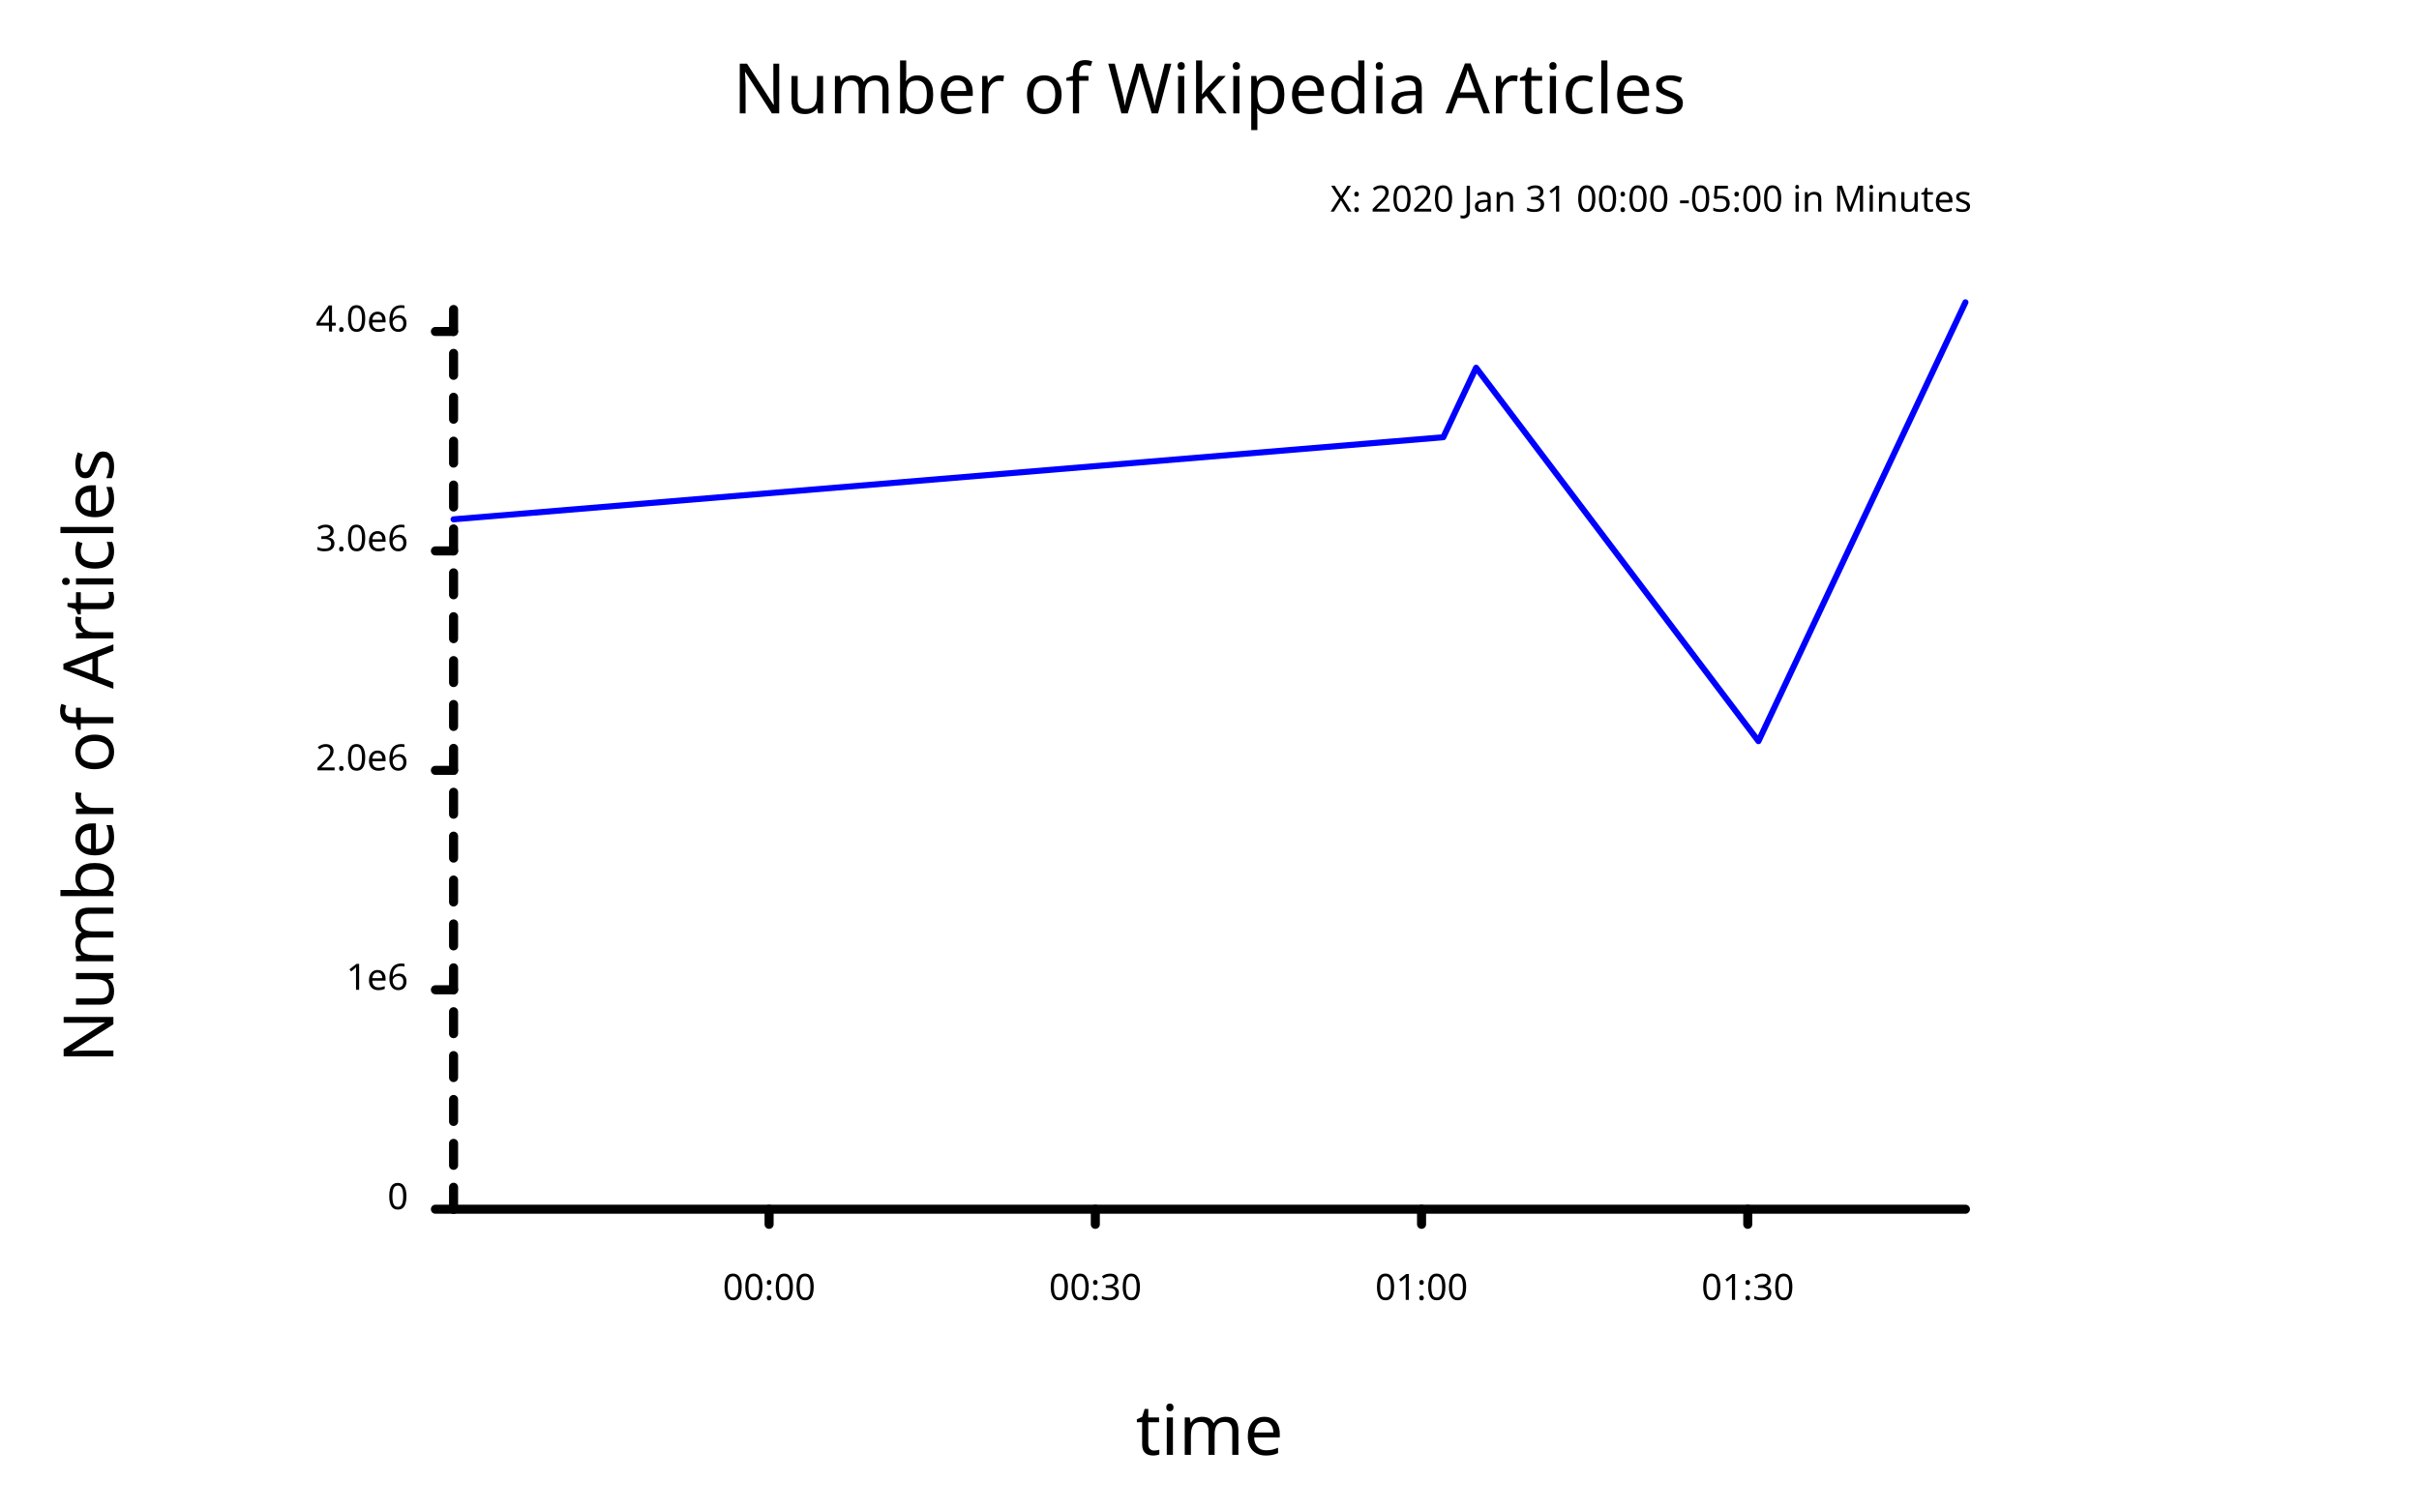
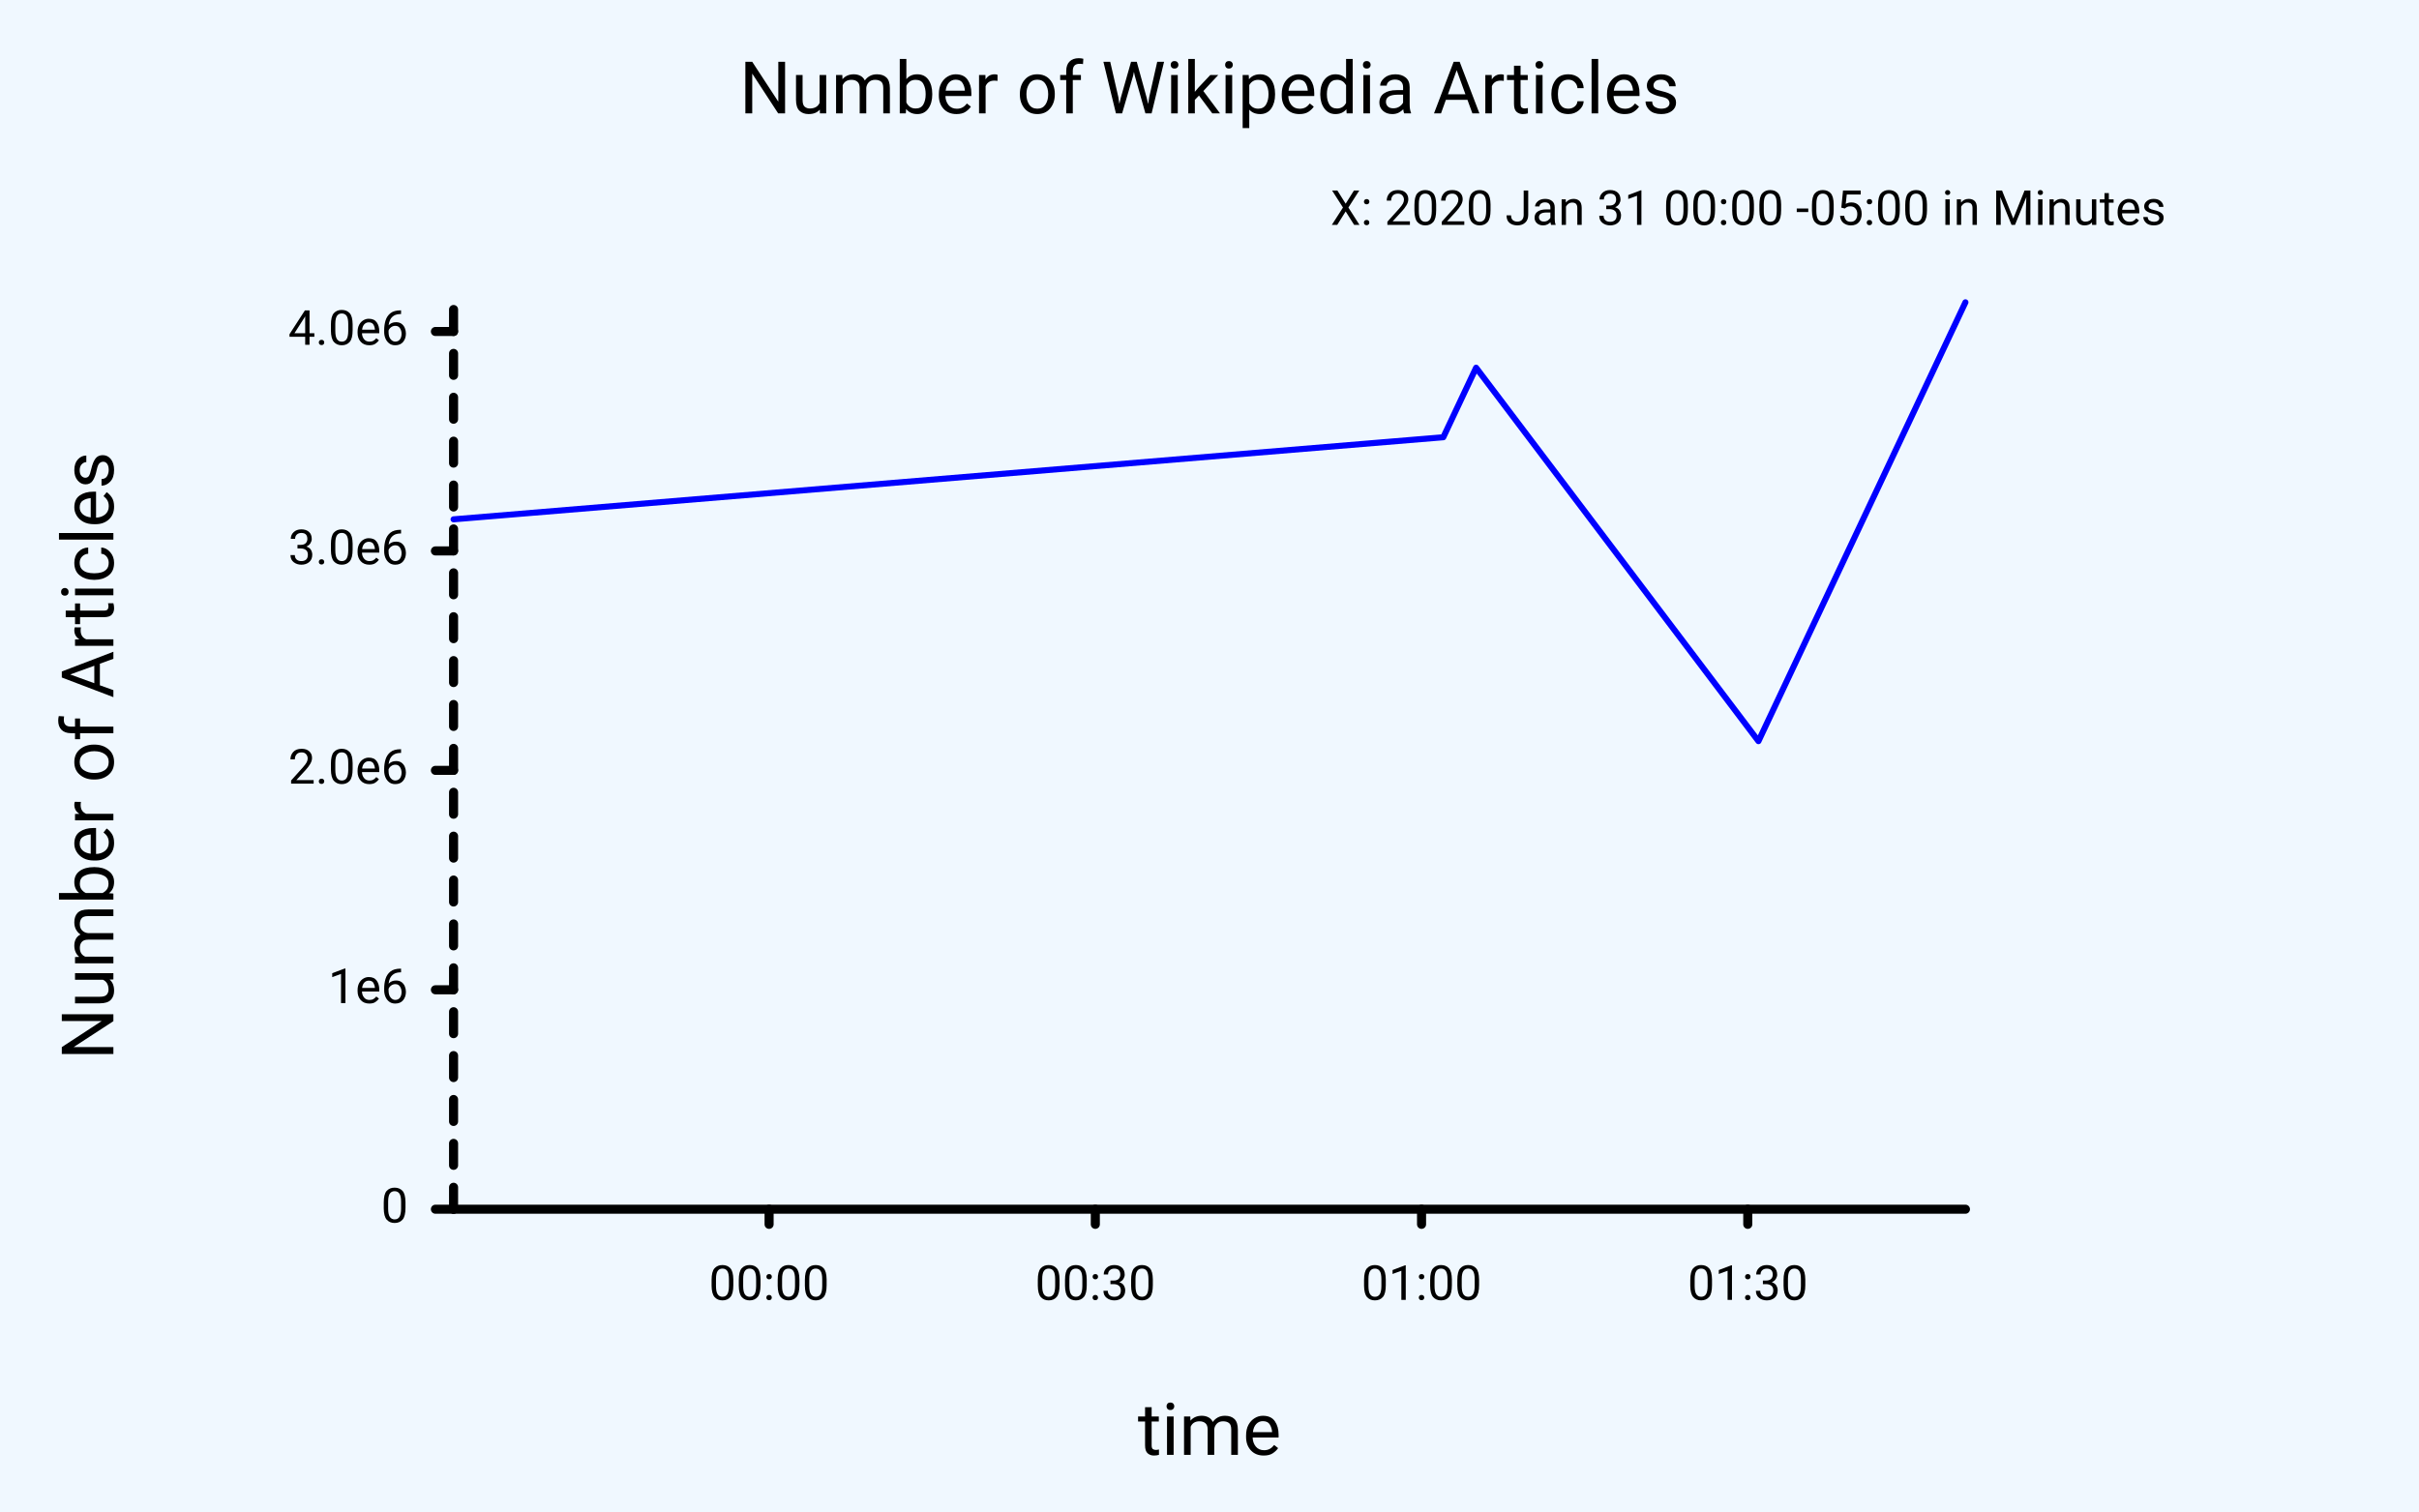
<svg xmlns="http://www.w3.org/2000/svg" class="poloto" width="800" height="500" viewBox="0 0 800 500">
-   <style>.poloto { stroke-linecap:round; stroke-linejoin:round; font-family: 'Tahoma', sans-serif; background-color: AliceBlue;} .poloto_scatter{stroke-width:7} .poloto_tick_line{stroke:gray;stroke-width:0.5} .poloto_line{stroke-width:2} .poloto_text{fill: black;} .poloto_axis_lines{stroke: black;stroke-width:3;fill:none;stroke-dasharray:none} .poloto0stroke{stroke:  blue;} .poloto1stroke{stroke:  red;} .poloto2stroke{stroke:  green;} .poloto3stroke{stroke:  gold;} .poloto4stroke{stroke:  aqua;} .poloto5stroke{stroke:  lime;} .poloto6stroke{stroke:  orange;} .poloto7stroke{stroke:  chocolate;} .poloto0fill{fill:blue;} .poloto1fill{fill:red;} .poloto2fill{fill:green;} .poloto3fill{fill:gold;} .poloto4fill{fill:aqua;} .poloto5fill{fill:lime;} .poloto6fill{fill:orange;} .poloto7fill{fill:chocolate;}</style>
-   <text class="poloto_text poloto_legend_text" alignment-baseline="middle" text-anchor="start" font-size="large" x="675" y="100" />
+   <style>.poloto { stroke-linecap:round; stroke-linejoin:round; font-family: Roboto,sans-serif ; font-size:16px; } .poloto_background{fill:AliceBlue;} .poloto_scatter{stroke-width:7} .poloto_tick_line{stroke:gray;stroke-width:0.5} .poloto_line{stroke-width:2} .poloto_text{fill: black;} .poloto_axis_lines{stroke: black;stroke-width:3;fill:none;stroke-dasharray:none} .poloto_title{font-size:24px;dominant-baseline:start;text-anchor:middle;} .poloto_xname{font-size:24px;dominant-baseline:start;text-anchor:middle;} .poloto_yname{font-size:24px;dominant-baseline:start;text-anchor:middle;} .poloto0stroke{stroke:  blue;} .poloto1stroke{stroke:  red;} .poloto2stroke{stroke:  green;} .poloto3stroke{stroke:  gold;} .poloto4stroke{stroke:  aqua;} .poloto5stroke{stroke:  lime;} .poloto6stroke{stroke:  orange;} .poloto7stroke{stroke:  chocolate;} .poloto0fill{fill:blue;} .poloto1fill{fill:red;} .poloto2fill{fill:green;} .poloto3fill{fill:gold;} .poloto4fill{fill:aqua;} .poloto5fill{fill:lime;} .poloto6fill{fill:orange;} .poloto7fill{fill:chocolate;}</style>
+   <circle r="1e5" class="poloto_background" />
+   <text class="poloto_text poloto_legend_text" dominant-baseline="middle" text-anchor="start" font-size="large" x="675" y="100" />
  <path class="poloto_line poloto0stroke" fill="none" stroke="black" d=" M 150 171.788 L 477.32 144.641 L 488.168 121.631 L 581.551 245.173 L 650 100" />
-   <text class="poloto_labels poloto_text poloto_title" alignment-baseline="start" text-anchor="middle" font-size="x-large" x="400" y="37.5">Number of Wikipedia Articles</text>
-   <text class="poloto_labels poloto_text poloto_xname" alignment-baseline="start" text-anchor="middle" font-size="x-large" x="400" y="481.25">time</text>
-   <text class="poloto_labels poloto_text poloto_yname" alignment-baseline="start" text-anchor="middle" font-size="x-large" transform="rotate(-90,37.5,250)" x="37.5" y="250">Number of Articles</text>
-   <text class="poloto_tick_labels poloto_text" alignment-baseline="middle" text-anchor="start" x="440" y="70">X: 2020 Jan 31 00:00 -05:00 in Minutes</text>
+   <text class="poloto_labels poloto_text poloto_title" x="400" y="37.5">Number of Wikipedia Articles</text>
+   <text class="poloto_labels poloto_text poloto_xname" x="400" y="481.25">time</text>
+   <text class="poloto_labels poloto_text poloto_yname" transform="rotate(-90,37.5,250)" x="37.5" y="250">Number of Articles</text>
+   <text class="poloto_tick_labels poloto_text" dominant-baseline="middle" text-anchor="start" x="440" y="70">X: 2020 Jan 31 00:00 -05:00 in Minutes</text>
  <line class="poloto_axis_lines" stroke="black" x1="254.351" x2="254.351" y1="400" y2="405" />
-   <text class="poloto_tick_labels poloto_text" alignment-baseline="start" text-anchor="middle" x="254.351" y="430">00:00</text>
+   <text class="poloto_tick_labels poloto_text" dominant-baseline="start" text-anchor="middle" x="254.351" y="430">00:00</text>
  <line class="poloto_axis_lines" stroke="black" x1="362.239" x2="362.239" y1="400" y2="405" />
-   <text class="poloto_tick_labels poloto_text" alignment-baseline="start" text-anchor="middle" x="362.239" y="430">00:30</text>
+   <text class="poloto_tick_labels poloto_text" dominant-baseline="start" text-anchor="middle" x="362.239" y="430">00:30</text>
  <line class="poloto_axis_lines" stroke="black" x1="470.127" x2="470.127" y1="400" y2="405" />
-   <text class="poloto_tick_labels poloto_text" alignment-baseline="start" text-anchor="middle" x="470.127" y="430">01:00</text>
+   <text class="poloto_tick_labels poloto_text" dominant-baseline="start" text-anchor="middle" x="470.127" y="430">01:00</text>
  <line class="poloto_axis_lines" stroke="black" x1="578.015" x2="578.015" y1="400" y2="405" />
-   <text class="poloto_tick_labels poloto_text" alignment-baseline="start" text-anchor="middle" x="578.015" y="430">01:30</text>
-   <text class="poloto_tick_labels poloto_text" alignment-baseline="middle" text-anchor="start" x="150" y="70" />
+   <text class="poloto_tick_labels poloto_text" dominant-baseline="start" text-anchor="middle" x="578.015" y="430">01:30</text>
+   <text class="poloto_tick_labels poloto_text" dominant-baseline="middle" text-anchor="start" x="150" y="70" />
  <line class="poloto_axis_lines" stroke="black" x1="150" x2="144" y1="400" y2="400" />
-   <text class="poloto_tick_labels poloto_text" alignment-baseline="middle" text-anchor="end" x="135" y="400">0</text>
+   <text class="poloto_tick_labels poloto_text" dominant-baseline="middle" text-anchor="end" x="135" y="400">0</text>
  <line class="poloto_axis_lines" stroke="black" x1="150" x2="144" y1="327.414" y2="327.414" />
-   <text class="poloto_tick_labels poloto_text" alignment-baseline="middle" text-anchor="end" x="135" y="327.414">1e6</text>
+   <text class="poloto_tick_labels poloto_text" dominant-baseline="middle" text-anchor="end" x="135" y="327.414">1e6</text>
  <line class="poloto_axis_lines" stroke="black" x1="150" x2="144" y1="254.827" y2="254.827" />
-   <text class="poloto_tick_labels poloto_text" alignment-baseline="middle" text-anchor="end" x="135" y="254.827">2.0e6</text>
+   <text class="poloto_tick_labels poloto_text" dominant-baseline="middle" text-anchor="end" x="135" y="254.827">2.0e6</text>
  <line class="poloto_axis_lines" stroke="black" x1="150" x2="144" y1="182.241" y2="182.241" />
-   <text class="poloto_tick_labels poloto_text" alignment-baseline="middle" text-anchor="end" x="135" y="182.241">3.0e6</text>
+   <text class="poloto_tick_labels poloto_text" dominant-baseline="middle" text-anchor="end" x="135" y="182.241">3.0e6</text>
  <line class="poloto_axis_lines" stroke="black" x1="150" x2="144" y1="109.654" y2="109.654" />
-   <text class="poloto_tick_labels poloto_text" alignment-baseline="middle" text-anchor="end" x="135" y="109.654">4.0e6</text>
+   <text class="poloto_tick_labels poloto_text" dominant-baseline="middle" text-anchor="end" x="135" y="109.654">4.0e6</text>
  <path stroke="black" fill="none" class="poloto_axis_lines" d=" M 150 400 L 650 400" />
  <path stroke="black" fill="none" class="poloto_axis_lines" style="stroke-dasharray:7.259;stroke-dashoffset:-0;" d=" M 150 400 L 150 100" />
</svg>
